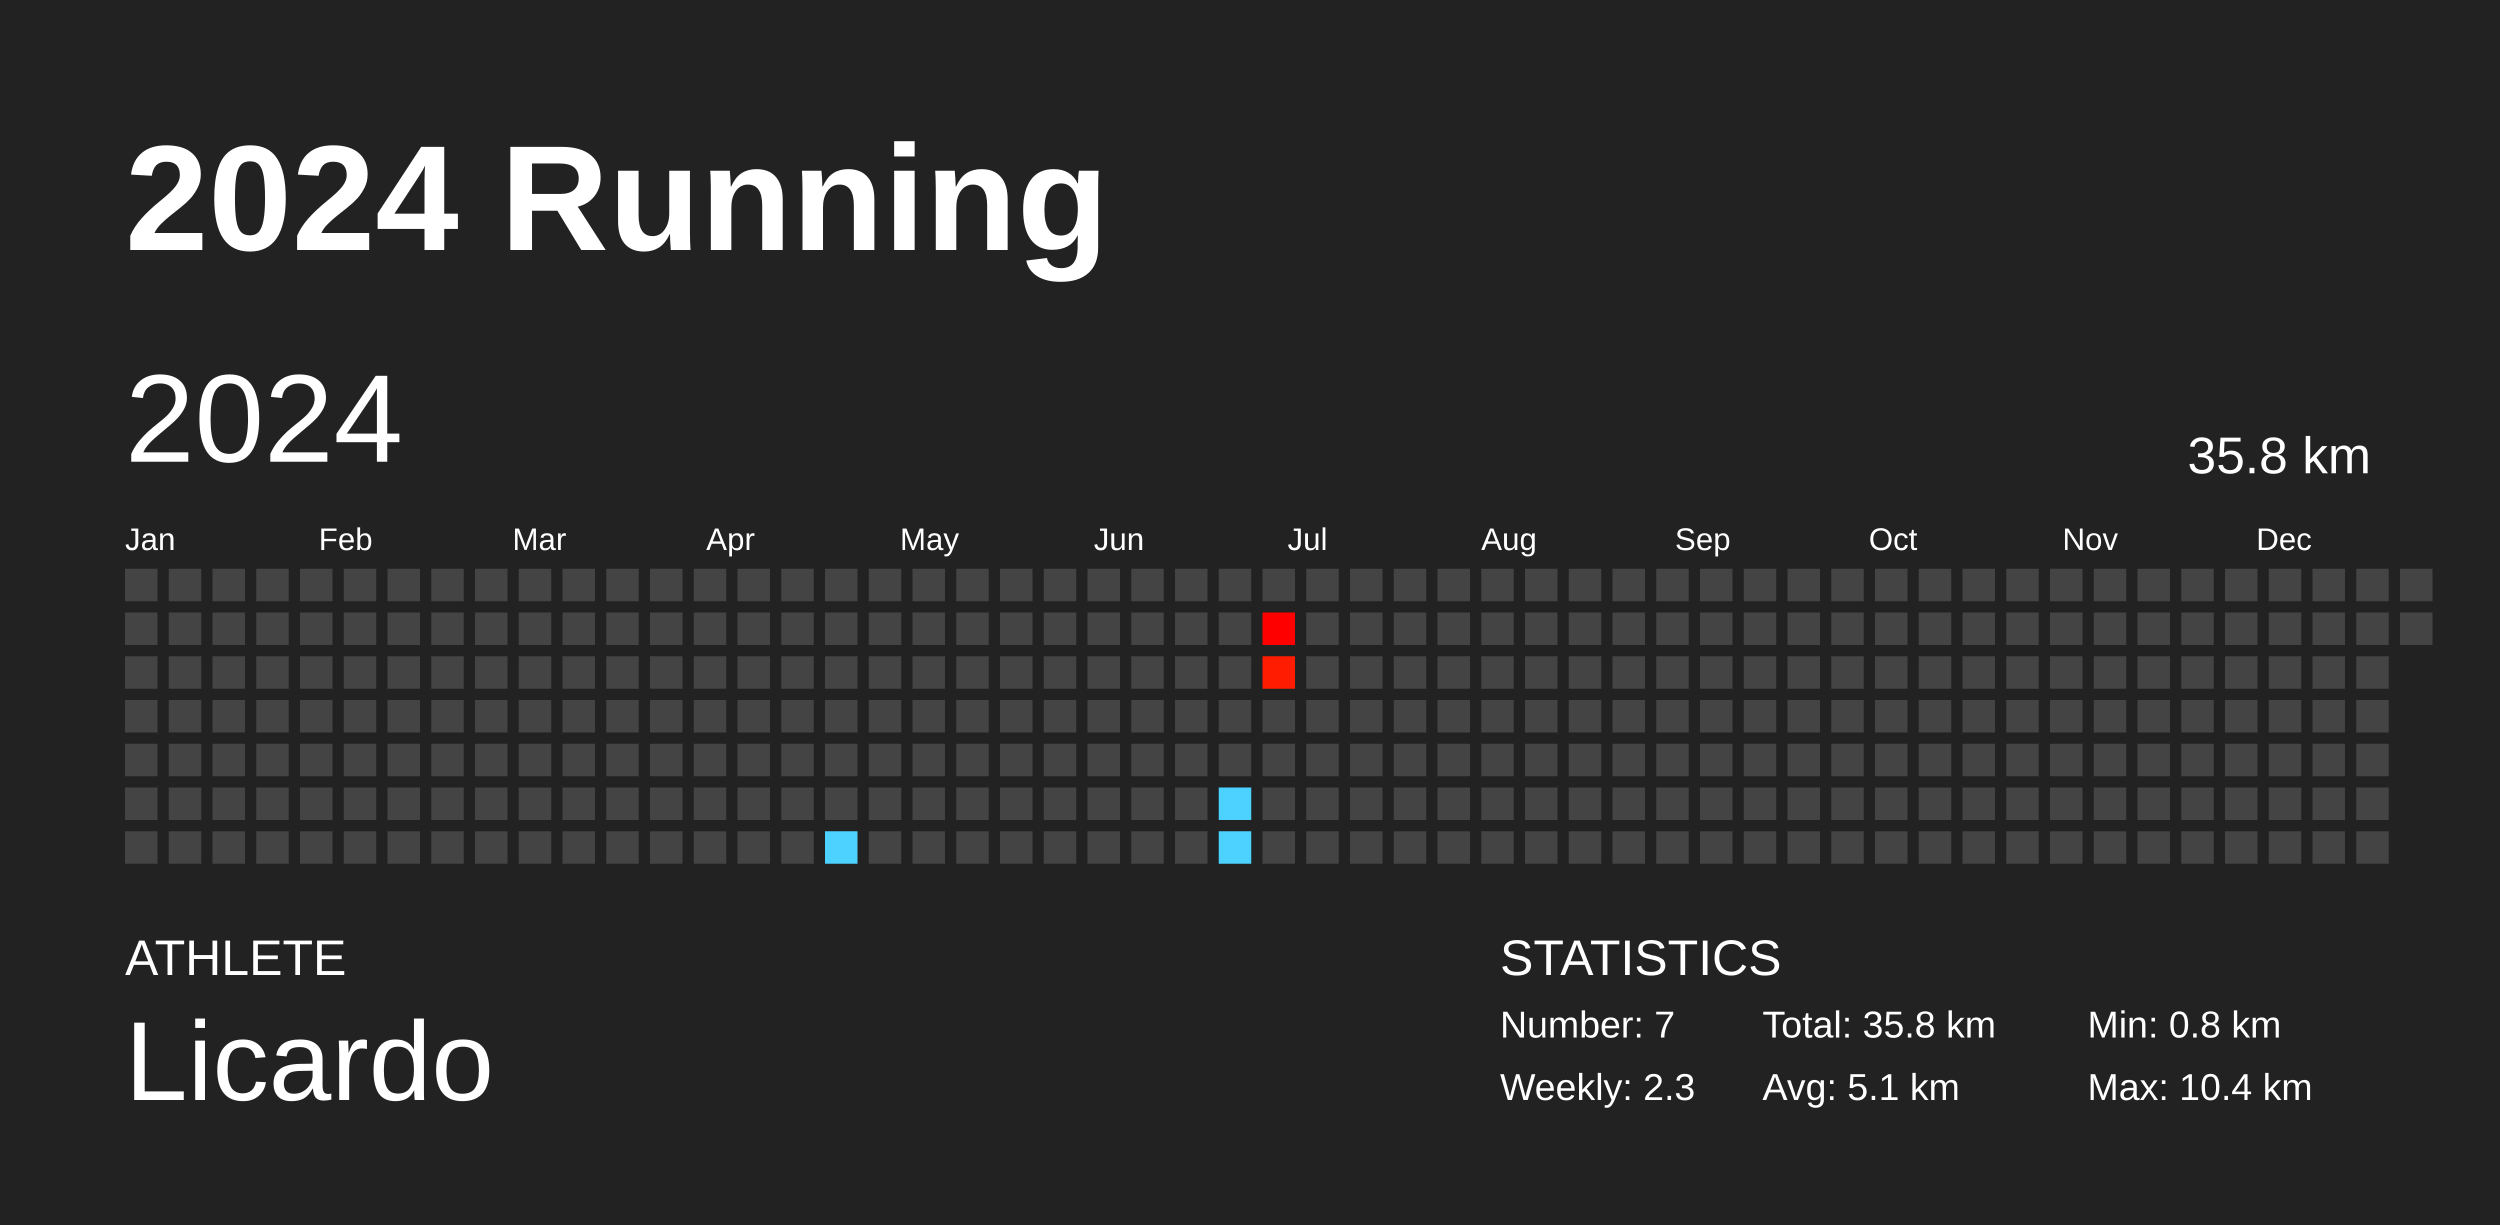
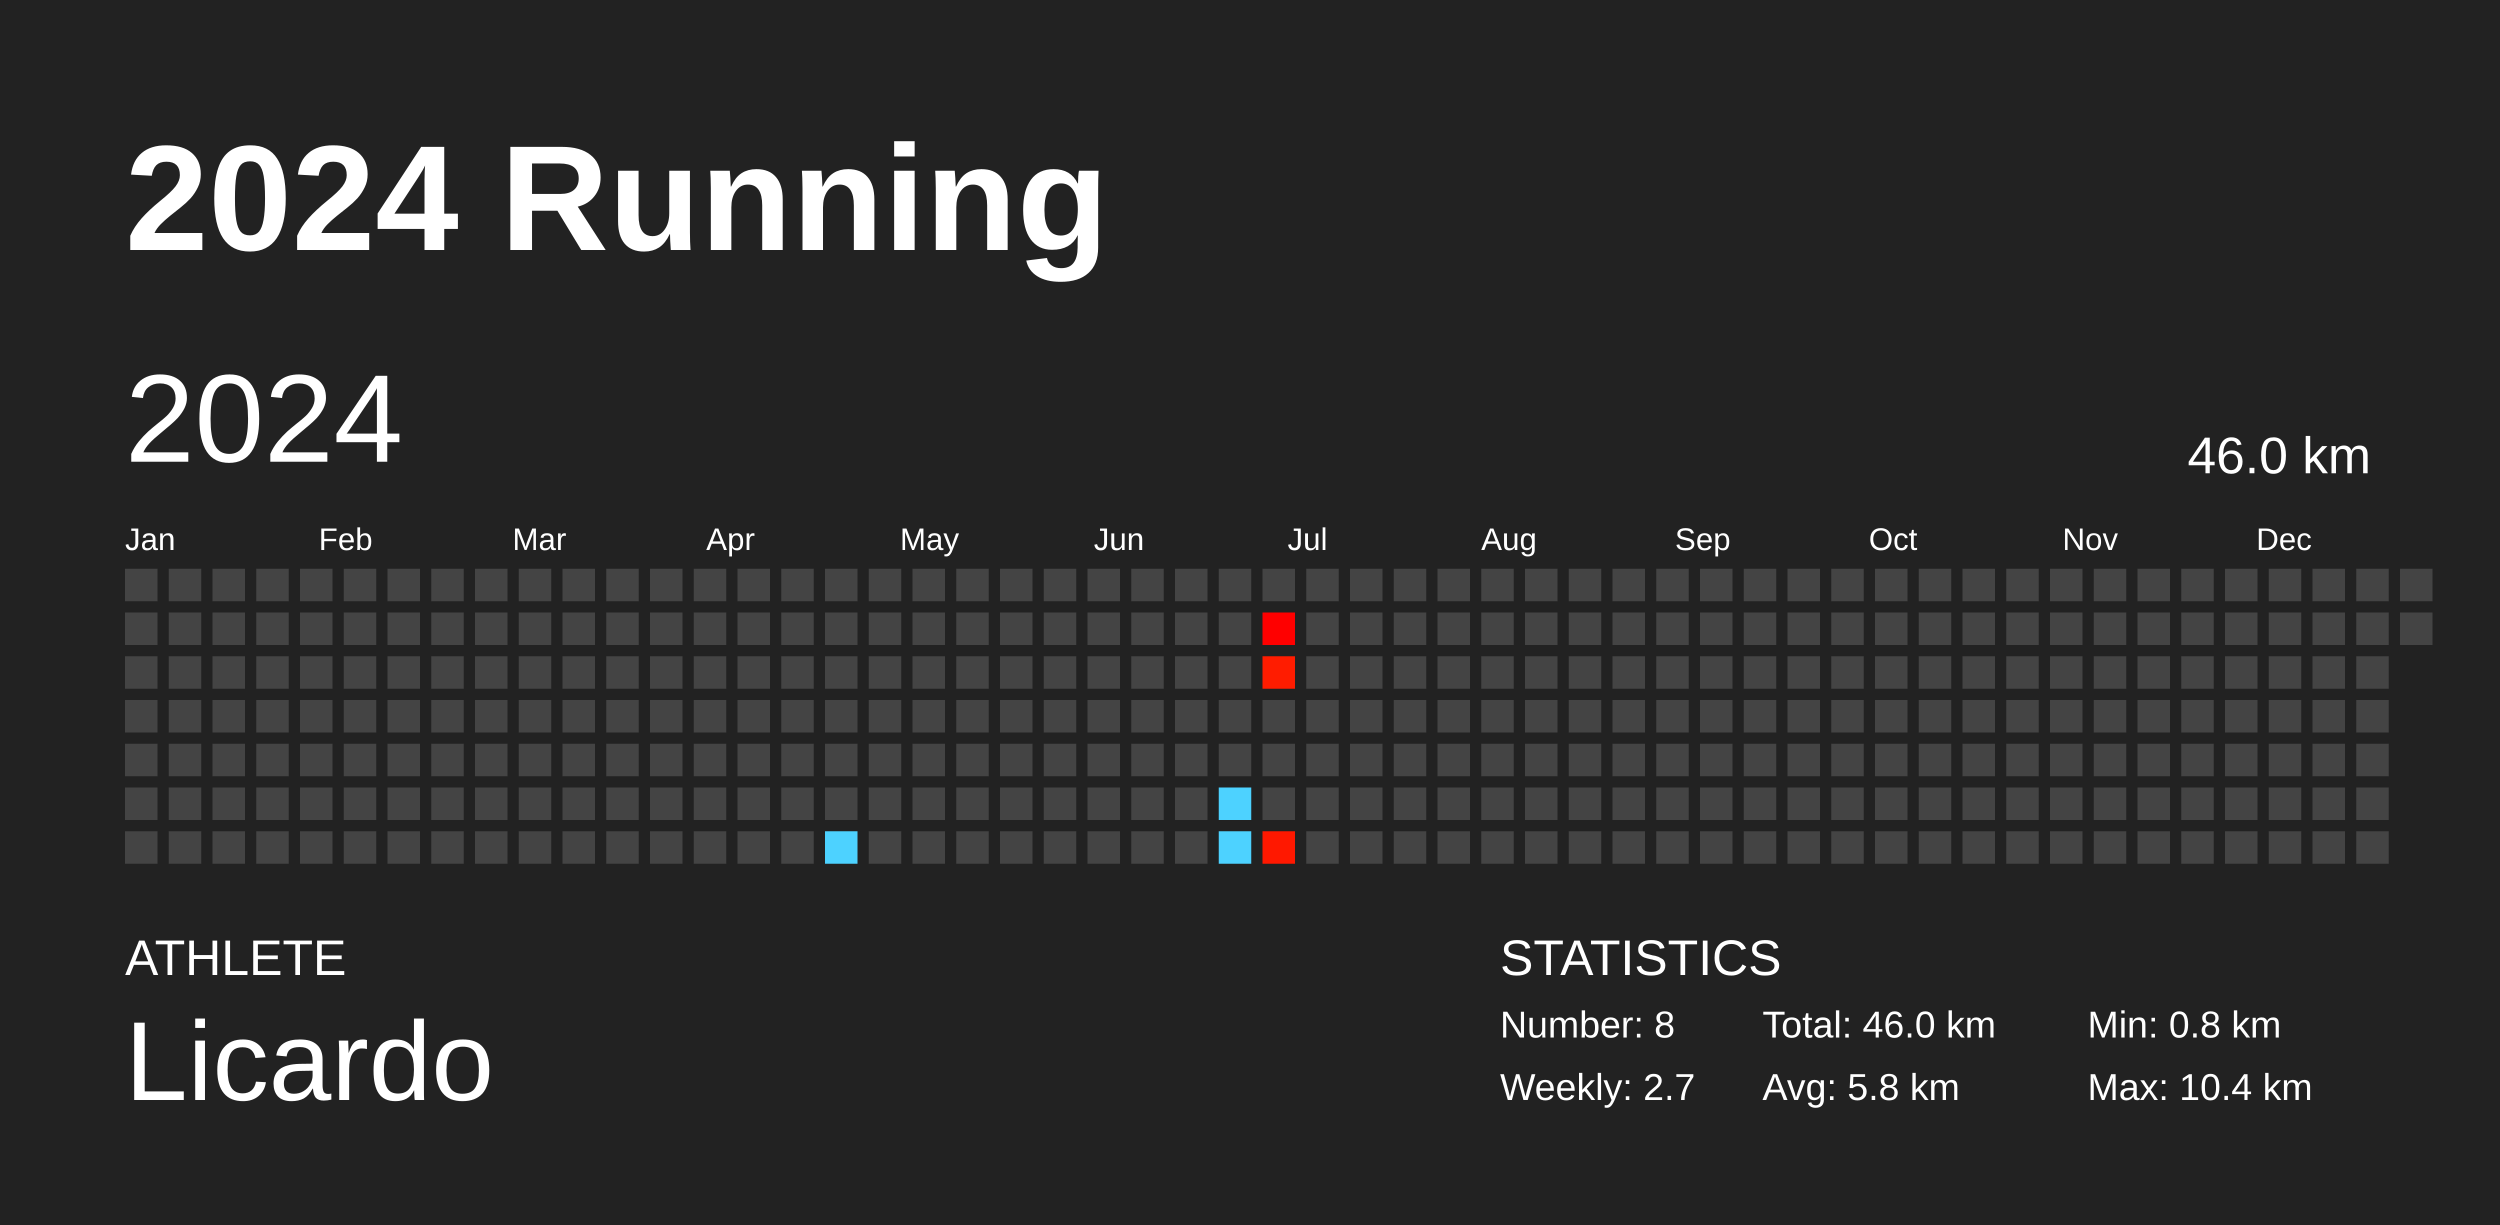
<svg xmlns="http://www.w3.org/2000/svg" baseProfile="full" height="98mm" version="1.1" viewBox="0,0,200,98" width="200mm">
  <defs />
  <rect fill="#222222" height="98" width="200" x="0" y="0" />
  <text fill="#FFFFFF" style="font-size:12px; font-family:Arial; font-weight:bold;" x="10" y="20">2024 Running</text>
  <text fill="#FFFFFF" style="font-size:4px; font-family:Arial" x="10" y="78">ATHLETE</text>
  <text fill="#FFFFFF" style="font-size:9px; font-family:Arial" x="10" y="88">Licardo</text>
  <text fill="#FFFFFF" style="font-size:4px; font-family:Arial" x="120" y="78">STATISTICS</text>
-   <text fill="#FFFFFF" style="font-size:3px; font-family:Arial" x="120" y="83">Number: 7</text>
-   <text fill="#FFFFFF" style="font-size:3px; font-family:Arial" x="120" y="88">Weekly: 2.3</text>
-   <text fill="#FFFFFF" style="font-size:3px; font-family:Arial" x="141" y="83">Total: 35.8 km</text>
-   <text fill="#FFFFFF" style="font-size:3px; font-family:Arial" x="141" y="88">Avg: 5.1 km</text>
+   <text fill="#FFFFFF" style="font-size:3px; font-family:Arial" x="120" y="83">Number: 8</text>
+   <text fill="#FFFFFF" style="font-size:3px; font-family:Arial" x="120" y="88">Weekly: 2.7</text>
+   <text fill="#FFFFFF" style="font-size:3px; font-family:Arial" x="141" y="83">Total: 46.0 km</text>
+   <text fill="#FFFFFF" style="font-size:3px; font-family:Arial" x="141" y="88">Avg: 5.8 km</text>
  <text fill="#FFFFFF" style="font-size:3px; font-family:Arial" x="167" y="83">Min: 0.8 km</text>
  <text fill="#FFFFFF" style="font-size:3px; font-family:Arial" x="167" y="88">Max: 10.4 km</text>
  <text dominant-baseline="hanging" fill="#FFFFFF" style="font-size:10.0px; font-family:Arial;" x="10" y="30">2024</text>
-   <text dominant-baseline="hanging" fill="#FFFFFF" style="font-size:4.125px; font-family:Arial;" x="175" y="35">35.8 km</text>
+   <text dominant-baseline="hanging" fill="#FFFFFF" style="font-size:4.125px; font-family:Arial;" x="175" y="35">46.0 km</text>
  <text fill="#FFFFFF" style="font-size:2.5px; font-family:Arial" x="10.0" y="44">Jan</text>
  <text fill="#FFFFFF" style="font-size:2.5px; font-family:Arial" x="25.5" y="44">Feb</text>
  <text fill="#FFFFFF" style="font-size:2.5px; font-family:Arial" x="41.0" y="44">Mar</text>
  <text fill="#FFFFFF" style="font-size:2.5px; font-family:Arial" x="56.5" y="44">Apr</text>
  <text fill="#FFFFFF" style="font-size:2.5px; font-family:Arial" x="72.0" y="44">May</text>
  <text fill="#FFFFFF" style="font-size:2.5px; font-family:Arial" x="87.5" y="44">Jun</text>
  <text fill="#FFFFFF" style="font-size:2.5px; font-family:Arial" x="103.0" y="44">Jul</text>
  <text fill="#FFFFFF" style="font-size:2.5px; font-family:Arial" x="118.5" y="44">Aug</text>
  <text fill="#FFFFFF" style="font-size:2.5px; font-family:Arial" x="134.0" y="44">Sep</text>
  <text fill="#FFFFFF" style="font-size:2.5px; font-family:Arial" x="149.5" y="44">Oct</text>
  <text fill="#FFFFFF" style="font-size:2.5px; font-family:Arial" x="165.0" y="44">Nov</text>
  <text fill="#FFFFFF" style="font-size:2.5px; font-family:Arial" x="180.5" y="44">Dec</text>
  <rect fill="#444444" height="2.6" width="2.6" x="10.0" y="45.5" />
  <rect fill="#444444" height="2.6" width="2.6" x="10.0" y="49.0" />
  <rect fill="#444444" height="2.6" width="2.6" x="10.0" y="52.5" />
  <rect fill="#444444" height="2.6" width="2.6" x="10.0" y="56.0" />
  <rect fill="#444444" height="2.6" width="2.6" x="10.0" y="59.5" />
  <rect fill="#444444" height="2.6" width="2.6" x="10.0" y="63.0" />
  <rect fill="#444444" height="2.6" width="2.6" x="10.0" y="66.5" />
  <rect fill="#444444" height="2.6" width="2.6" x="13.5" y="45.5" />
  <rect fill="#444444" height="2.6" width="2.6" x="13.5" y="49.0" />
  <rect fill="#444444" height="2.6" width="2.6" x="13.5" y="52.5" />
  <rect fill="#444444" height="2.6" width="2.6" x="13.5" y="56.0" />
  <rect fill="#444444" height="2.6" width="2.6" x="13.5" y="59.5" />
  <rect fill="#444444" height="2.6" width="2.6" x="13.5" y="63.0" />
  <rect fill="#444444" height="2.6" width="2.6" x="13.5" y="66.5" />
  <rect fill="#444444" height="2.6" width="2.6" x="17.0" y="45.5" />
  <rect fill="#444444" height="2.6" width="2.6" x="17.0" y="49.0" />
  <rect fill="#444444" height="2.6" width="2.6" x="17.0" y="52.5" />
  <rect fill="#444444" height="2.6" width="2.6" x="17.0" y="56.0" />
  <rect fill="#444444" height="2.6" width="2.6" x="17.0" y="59.5" />
  <rect fill="#444444" height="2.6" width="2.6" x="17.0" y="63.0" />
  <rect fill="#444444" height="2.6" width="2.6" x="17.0" y="66.5" />
  <rect fill="#444444" height="2.6" width="2.6" x="20.5" y="45.5" />
  <rect fill="#444444" height="2.6" width="2.6" x="20.5" y="49.0" />
  <rect fill="#444444" height="2.6" width="2.6" x="20.5" y="52.5" />
  <rect fill="#444444" height="2.6" width="2.6" x="20.5" y="56.0" />
  <rect fill="#444444" height="2.6" width="2.6" x="20.5" y="59.5" />
  <rect fill="#444444" height="2.6" width="2.6" x="20.5" y="63.0" />
  <rect fill="#444444" height="2.6" width="2.6" x="20.5" y="66.5" />
  <rect fill="#444444" height="2.6" width="2.6" x="24.0" y="45.5" />
  <rect fill="#444444" height="2.6" width="2.6" x="24.0" y="49.0" />
  <rect fill="#444444" height="2.6" width="2.6" x="24.0" y="52.5" />
  <rect fill="#444444" height="2.6" width="2.6" x="24.0" y="56.0" />
  <rect fill="#444444" height="2.6" width="2.6" x="24.0" y="59.5" />
  <rect fill="#444444" height="2.6" width="2.6" x="24.0" y="63.0" />
  <rect fill="#444444" height="2.6" width="2.6" x="24.0" y="66.5" />
  <rect fill="#444444" height="2.6" width="2.6" x="27.5" y="45.5" />
  <rect fill="#444444" height="2.6" width="2.6" x="27.5" y="49.0" />
  <rect fill="#444444" height="2.6" width="2.6" x="27.5" y="52.5" />
  <rect fill="#444444" height="2.6" width="2.6" x="27.5" y="56.0" />
  <rect fill="#444444" height="2.6" width="2.6" x="27.5" y="59.5" />
  <rect fill="#444444" height="2.6" width="2.6" x="27.5" y="63.0" />
  <rect fill="#444444" height="2.6" width="2.6" x="27.5" y="66.5" />
  <rect fill="#444444" height="2.6" width="2.6" x="31.0" y="45.5" />
  <rect fill="#444444" height="2.6" width="2.6" x="31.0" y="49.0" />
  <rect fill="#444444" height="2.6" width="2.6" x="31.0" y="52.5" />
  <rect fill="#444444" height="2.6" width="2.6" x="31.0" y="56.0" />
  <rect fill="#444444" height="2.6" width="2.6" x="31.0" y="59.5" />
  <rect fill="#444444" height="2.6" width="2.6" x="31.0" y="63.0" />
  <rect fill="#444444" height="2.6" width="2.6" x="31.0" y="66.5" />
  <rect fill="#444444" height="2.6" width="2.6" x="34.5" y="45.5" />
  <rect fill="#444444" height="2.6" width="2.6" x="34.5" y="49.0" />
  <rect fill="#444444" height="2.6" width="2.6" x="34.5" y="52.5" />
  <rect fill="#444444" height="2.6" width="2.6" x="34.5" y="56.0" />
  <rect fill="#444444" height="2.6" width="2.6" x="34.5" y="59.5" />
  <rect fill="#444444" height="2.6" width="2.6" x="34.5" y="63.0" />
  <rect fill="#444444" height="2.6" width="2.6" x="34.5" y="66.5" />
  <rect fill="#444444" height="2.6" width="2.6" x="38.0" y="45.5" />
  <rect fill="#444444" height="2.6" width="2.6" x="38.0" y="49.0" />
  <rect fill="#444444" height="2.6" width="2.6" x="38.0" y="52.5" />
  <rect fill="#444444" height="2.6" width="2.6" x="38.0" y="56.0" />
  <rect fill="#444444" height="2.6" width="2.6" x="38.0" y="59.5" />
  <rect fill="#444444" height="2.6" width="2.6" x="38.0" y="63.0" />
  <rect fill="#444444" height="2.6" width="2.6" x="38.0" y="66.5" />
  <rect fill="#444444" height="2.6" width="2.6" x="41.5" y="45.5" />
  <rect fill="#444444" height="2.6" width="2.6" x="41.5" y="49.0" />
  <rect fill="#444444" height="2.6" width="2.6" x="41.5" y="52.5" />
  <rect fill="#444444" height="2.6" width="2.6" x="41.5" y="56.0" />
  <rect fill="#444444" height="2.6" width="2.6" x="41.5" y="59.5" />
  <rect fill="#444444" height="2.6" width="2.6" x="41.5" y="63.0" />
  <rect fill="#444444" height="2.6" width="2.6" x="41.5" y="66.5" />
  <rect fill="#444444" height="2.6" width="2.6" x="45.0" y="45.5" />
  <rect fill="#444444" height="2.6" width="2.6" x="45.0" y="49.0" />
  <rect fill="#444444" height="2.6" width="2.6" x="45.0" y="52.5" />
  <rect fill="#444444" height="2.6" width="2.6" x="45.0" y="56.0" />
  <rect fill="#444444" height="2.6" width="2.6" x="45.0" y="59.5" />
  <rect fill="#444444" height="2.6" width="2.6" x="45.0" y="63.0" />
  <rect fill="#444444" height="2.6" width="2.6" x="45.0" y="66.5" />
  <rect fill="#444444" height="2.6" width="2.6" x="48.5" y="45.5" />
  <rect fill="#444444" height="2.6" width="2.6" x="48.5" y="49.0" />
  <rect fill="#444444" height="2.6" width="2.6" x="48.5" y="52.5" />
  <rect fill="#444444" height="2.6" width="2.6" x="48.5" y="56.0" />
  <rect fill="#444444" height="2.6" width="2.6" x="48.5" y="59.5" />
  <rect fill="#444444" height="2.6" width="2.6" x="48.5" y="63.0" />
  <rect fill="#444444" height="2.6" width="2.6" x="48.5" y="66.5" />
  <rect fill="#444444" height="2.6" width="2.6" x="52.0" y="45.5" />
  <rect fill="#444444" height="2.6" width="2.6" x="52.0" y="49.0" />
  <rect fill="#444444" height="2.6" width="2.6" x="52.0" y="52.5" />
  <rect fill="#444444" height="2.6" width="2.6" x="52.0" y="56.0" />
  <rect fill="#444444" height="2.6" width="2.6" x="52.0" y="59.5" />
  <rect fill="#444444" height="2.6" width="2.6" x="52.0" y="63.0" />
  <rect fill="#444444" height="2.6" width="2.6" x="52.0" y="66.5" />
  <rect fill="#444444" height="2.6" width="2.6" x="55.5" y="45.5" />
  <rect fill="#444444" height="2.6" width="2.6" x="55.5" y="49.0" />
  <rect fill="#444444" height="2.6" width="2.6" x="55.5" y="52.5" />
  <rect fill="#444444" height="2.6" width="2.6" x="55.5" y="56.0" />
  <rect fill="#444444" height="2.6" width="2.6" x="55.5" y="59.5" />
  <rect fill="#444444" height="2.6" width="2.6" x="55.5" y="63.0" />
  <rect fill="#444444" height="2.6" width="2.6" x="55.5" y="66.5" />
  <rect fill="#444444" height="2.6" width="2.6" x="59.0" y="45.5" />
  <rect fill="#444444" height="2.6" width="2.6" x="59.0" y="49.0" />
  <rect fill="#444444" height="2.6" width="2.6" x="59.0" y="52.5" />
  <rect fill="#444444" height="2.6" width="2.6" x="59.0" y="56.0" />
  <rect fill="#444444" height="2.6" width="2.6" x="59.0" y="59.5" />
  <rect fill="#444444" height="2.6" width="2.6" x="59.0" y="63.0" />
  <rect fill="#444444" height="2.6" width="2.6" x="59.0" y="66.5" />
  <rect fill="#444444" height="2.6" width="2.6" x="62.5" y="45.5" />
  <rect fill="#444444" height="2.6" width="2.6" x="62.5" y="49.0" />
  <rect fill="#444444" height="2.6" width="2.6" x="62.5" y="52.5" />
  <rect fill="#444444" height="2.6" width="2.6" x="62.5" y="56.0" />
  <rect fill="#444444" height="2.6" width="2.6" x="62.5" y="59.5" />
  <rect fill="#444444" height="2.6" width="2.6" x="62.5" y="63.0" />
  <rect fill="#444444" height="2.6" width="2.6" x="62.5" y="66.5" />
  <rect fill="#444444" height="2.6" width="2.6" x="66.0" y="45.5" />
  <rect fill="#444444" height="2.6" width="2.6" x="66.0" y="49.0" />
  <rect fill="#444444" height="2.6" width="2.6" x="66.0" y="52.5" />
  <rect fill="#444444" height="2.6" width="2.6" x="66.0" y="56.0" />
  <rect fill="#444444" height="2.6" width="2.6" x="66.0" y="59.5" />
  <rect fill="#444444" height="2.6" width="2.6" x="66.0" y="63.0" />
  <rect fill="#4dd2ff" height="2.6" width="2.6" x="66.0" y="66.5" />
  <rect fill="#444444" height="2.6" width="2.6" x="69.5" y="45.5" />
  <rect fill="#444444" height="2.6" width="2.6" x="69.5" y="49.0" />
  <rect fill="#444444" height="2.6" width="2.6" x="69.5" y="52.5" />
  <rect fill="#444444" height="2.6" width="2.6" x="69.5" y="56.0" />
  <rect fill="#444444" height="2.6" width="2.6" x="69.5" y="59.5" />
  <rect fill="#444444" height="2.6" width="2.6" x="69.5" y="63.0" />
  <rect fill="#444444" height="2.6" width="2.6" x="69.5" y="66.5" />
  <rect fill="#444444" height="2.6" width="2.6" x="73.0" y="45.5" />
  <rect fill="#444444" height="2.6" width="2.6" x="73.0" y="49.0" />
  <rect fill="#444444" height="2.6" width="2.6" x="73.0" y="52.5" />
  <rect fill="#444444" height="2.6" width="2.6" x="73.0" y="56.0" />
  <rect fill="#444444" height="2.6" width="2.6" x="73.0" y="59.5" />
  <rect fill="#444444" height="2.6" width="2.6" x="73.0" y="63.0" />
  <rect fill="#444444" height="2.6" width="2.6" x="73.0" y="66.5" />
  <rect fill="#444444" height="2.6" width="2.6" x="76.5" y="45.5" />
  <rect fill="#444444" height="2.6" width="2.6" x="76.5" y="49.0" />
  <rect fill="#444444" height="2.6" width="2.6" x="76.5" y="52.5" />
  <rect fill="#444444" height="2.6" width="2.6" x="76.5" y="56.0" />
  <rect fill="#444444" height="2.6" width="2.6" x="76.5" y="59.5" />
  <rect fill="#444444" height="2.6" width="2.6" x="76.5" y="63.0" />
  <rect fill="#444444" height="2.6" width="2.6" x="76.5" y="66.5" />
  <rect fill="#444444" height="2.6" width="2.6" x="80.0" y="45.5" />
  <rect fill="#444444" height="2.6" width="2.6" x="80.0" y="49.0" />
  <rect fill="#444444" height="2.6" width="2.6" x="80.0" y="52.5" />
  <rect fill="#444444" height="2.6" width="2.6" x="80.0" y="56.0" />
  <rect fill="#444444" height="2.6" width="2.6" x="80.0" y="59.5" />
  <rect fill="#444444" height="2.6" width="2.6" x="80.0" y="63.0" />
  <rect fill="#444444" height="2.6" width="2.6" x="80.0" y="66.5" />
  <rect fill="#444444" height="2.6" width="2.6" x="83.5" y="45.5" />
  <rect fill="#444444" height="2.6" width="2.6" x="83.5" y="49.0" />
  <rect fill="#444444" height="2.6" width="2.6" x="83.5" y="52.5" />
  <rect fill="#444444" height="2.6" width="2.6" x="83.5" y="56.0" />
  <rect fill="#444444" height="2.6" width="2.6" x="83.5" y="59.5" />
  <rect fill="#444444" height="2.6" width="2.6" x="83.5" y="63.0" />
  <rect fill="#444444" height="2.6" width="2.6" x="83.5" y="66.5" />
  <rect fill="#444444" height="2.6" width="2.6" x="87.0" y="45.5" />
  <rect fill="#444444" height="2.6" width="2.6" x="87.0" y="49.0" />
  <rect fill="#444444" height="2.6" width="2.6" x="87.0" y="52.5" />
  <rect fill="#444444" height="2.6" width="2.6" x="87.0" y="56.0" />
  <rect fill="#444444" height="2.6" width="2.6" x="87.0" y="59.5" />
  <rect fill="#444444" height="2.6" width="2.6" x="87.0" y="63.0" />
  <rect fill="#444444" height="2.6" width="2.6" x="87.0" y="66.5" />
  <rect fill="#444444" height="2.6" width="2.6" x="90.5" y="45.5" />
  <rect fill="#444444" height="2.6" width="2.6" x="90.5" y="49.0" />
  <rect fill="#444444" height="2.6" width="2.6" x="90.5" y="52.5" />
  <rect fill="#444444" height="2.6" width="2.6" x="90.5" y="56.0" />
  <rect fill="#444444" height="2.6" width="2.6" x="90.5" y="59.5" />
  <rect fill="#444444" height="2.6" width="2.6" x="90.5" y="63.0" />
  <rect fill="#444444" height="2.6" width="2.6" x="90.5" y="66.5" />
  <rect fill="#444444" height="2.6" width="2.6" x="94.0" y="45.5" />
  <rect fill="#444444" height="2.6" width="2.6" x="94.0" y="49.0" />
  <rect fill="#444444" height="2.6" width="2.6" x="94.0" y="52.5" />
  <rect fill="#444444" height="2.6" width="2.6" x="94.0" y="56.0" />
  <rect fill="#444444" height="2.6" width="2.6" x="94.0" y="59.5" />
  <rect fill="#444444" height="2.6" width="2.6" x="94.0" y="63.0" />
  <rect fill="#444444" height="2.6" width="2.6" x="94.0" y="66.5" />
  <rect fill="#444444" height="2.6" width="2.6" x="97.5" y="45.5" />
  <rect fill="#444444" height="2.6" width="2.6" x="97.5" y="49.0" />
  <rect fill="#444444" height="2.6" width="2.6" x="97.5" y="52.5" />
  <rect fill="#444444" height="2.6" width="2.6" x="97.5" y="56.0" />
  <rect fill="#444444" height="2.6" width="2.6" x="97.5" y="59.5" />
  <rect fill="#4dd2ff" height="2.6" width="2.6" x="97.5" y="63.0" />
  <rect fill="#4dd2ff" height="2.6" width="2.6" x="97.5" y="66.5" />
  <rect fill="#444444" height="2.6" width="2.6" x="101.0" y="45.5" />
  <rect fill="#ff0000" height="2.6" width="2.6" x="101.0" y="49.0" />
  <rect fill="#ff1c00" height="2.6" width="2.6" x="101.0" y="52.5" />
  <rect fill="#444444" height="2.6" width="2.6" x="101.0" y="56.0" />
  <rect fill="#444444" height="2.6" width="2.6" x="101.0" y="59.5" />
  <rect fill="#444444" height="2.6" width="2.6" x="101.0" y="63.0" />
-   <rect fill="#444444" height="2.6" width="2.6" x="101.0" y="66.5" />
+   <rect fill="#ff1800" height="2.6" width="2.6" x="101.0" y="66.5" />
  <rect fill="#444444" height="2.6" width="2.6" x="104.5" y="45.5" />
  <rect fill="#444444" height="2.6" width="2.6" x="104.5" y="49.0" />
  <rect fill="#444444" height="2.6" width="2.6" x="104.5" y="52.5" />
  <rect fill="#444444" height="2.6" width="2.6" x="104.5" y="56.0" />
  <rect fill="#444444" height="2.6" width="2.6" x="104.5" y="59.5" />
  <rect fill="#444444" height="2.6" width="2.6" x="104.5" y="63.0" />
  <rect fill="#444444" height="2.6" width="2.6" x="104.5" y="66.5" />
  <rect fill="#444444" height="2.6" width="2.6" x="108.0" y="45.5" />
  <rect fill="#444444" height="2.6" width="2.6" x="108.0" y="49.0" />
  <rect fill="#444444" height="2.6" width="2.6" x="108.0" y="52.5" />
  <rect fill="#444444" height="2.6" width="2.6" x="108.0" y="56.0" />
  <rect fill="#444444" height="2.6" width="2.6" x="108.0" y="59.5" />
  <rect fill="#444444" height="2.6" width="2.6" x="108.0" y="63.0" />
  <rect fill="#444444" height="2.6" width="2.6" x="108.0" y="66.5" />
  <rect fill="#444444" height="2.6" width="2.6" x="111.5" y="45.5" />
  <rect fill="#444444" height="2.6" width="2.6" x="111.5" y="49.0" />
  <rect fill="#444444" height="2.6" width="2.6" x="111.5" y="52.5" />
  <rect fill="#444444" height="2.6" width="2.6" x="111.5" y="56.0" />
  <rect fill="#444444" height="2.6" width="2.6" x="111.5" y="59.5" />
  <rect fill="#444444" height="2.6" width="2.6" x="111.5" y="63.0" />
  <rect fill="#444444" height="2.6" width="2.6" x="111.5" y="66.5" />
  <rect fill="#444444" height="2.6" width="2.6" x="115.0" y="45.5" />
  <rect fill="#444444" height="2.6" width="2.6" x="115.0" y="49.0" />
  <rect fill="#444444" height="2.6" width="2.6" x="115.0" y="52.5" />
  <rect fill="#444444" height="2.6" width="2.6" x="115.0" y="56.0" />
  <rect fill="#444444" height="2.6" width="2.6" x="115.0" y="59.5" />
  <rect fill="#444444" height="2.6" width="2.6" x="115.0" y="63.0" />
  <rect fill="#444444" height="2.6" width="2.6" x="115.0" y="66.5" />
  <rect fill="#444444" height="2.6" width="2.6" x="118.5" y="45.5" />
  <rect fill="#444444" height="2.6" width="2.6" x="118.5" y="49.0" />
  <rect fill="#444444" height="2.6" width="2.6" x="118.5" y="52.5" />
  <rect fill="#444444" height="2.6" width="2.6" x="118.5" y="56.0" />
  <rect fill="#444444" height="2.6" width="2.6" x="118.5" y="59.5" />
  <rect fill="#444444" height="2.6" width="2.6" x="118.5" y="63.0" />
  <rect fill="#444444" height="2.6" width="2.6" x="118.5" y="66.5" />
  <rect fill="#444444" height="2.6" width="2.6" x="122.0" y="45.5" />
  <rect fill="#444444" height="2.6" width="2.6" x="122.0" y="49.0" />
  <rect fill="#444444" height="2.6" width="2.6" x="122.0" y="52.5" />
  <rect fill="#444444" height="2.6" width="2.6" x="122.0" y="56.0" />
  <rect fill="#444444" height="2.6" width="2.6" x="122.0" y="59.5" />
  <rect fill="#444444" height="2.6" width="2.6" x="122.0" y="63.0" />
  <rect fill="#444444" height="2.6" width="2.6" x="122.0" y="66.5" />
  <rect fill="#444444" height="2.6" width="2.6" x="125.5" y="45.5" />
  <rect fill="#444444" height="2.6" width="2.6" x="125.5" y="49.0" />
  <rect fill="#444444" height="2.6" width="2.6" x="125.5" y="52.5" />
  <rect fill="#444444" height="2.6" width="2.6" x="125.5" y="56.0" />
  <rect fill="#444444" height="2.6" width="2.6" x="125.5" y="59.5" />
  <rect fill="#444444" height="2.6" width="2.6" x="125.5" y="63.0" />
  <rect fill="#444444" height="2.6" width="2.6" x="125.5" y="66.5" />
  <rect fill="#444444" height="2.6" width="2.6" x="129.0" y="45.5" />
  <rect fill="#444444" height="2.6" width="2.6" x="129.0" y="49.0" />
  <rect fill="#444444" height="2.6" width="2.6" x="129.0" y="52.5" />
  <rect fill="#444444" height="2.6" width="2.6" x="129.0" y="56.0" />
  <rect fill="#444444" height="2.6" width="2.6" x="129.0" y="59.5" />
  <rect fill="#444444" height="2.6" width="2.6" x="129.0" y="63.0" />
  <rect fill="#444444" height="2.6" width="2.6" x="129.0" y="66.5" />
  <rect fill="#444444" height="2.6" width="2.6" x="132.5" y="45.5" />
  <rect fill="#444444" height="2.6" width="2.6" x="132.5" y="49.0" />
  <rect fill="#444444" height="2.6" width="2.6" x="132.5" y="52.5" />
  <rect fill="#444444" height="2.6" width="2.6" x="132.5" y="56.0" />
  <rect fill="#444444" height="2.6" width="2.6" x="132.5" y="59.5" />
  <rect fill="#444444" height="2.6" width="2.6" x="132.5" y="63.0" />
  <rect fill="#444444" height="2.6" width="2.6" x="132.5" y="66.5" />
  <rect fill="#444444" height="2.6" width="2.6" x="136.0" y="45.5" />
  <rect fill="#444444" height="2.6" width="2.6" x="136.0" y="49.0" />
  <rect fill="#444444" height="2.6" width="2.6" x="136.0" y="52.5" />
  <rect fill="#444444" height="2.6" width="2.6" x="136.0" y="56.0" />
  <rect fill="#444444" height="2.6" width="2.6" x="136.0" y="59.5" />
  <rect fill="#444444" height="2.6" width="2.6" x="136.0" y="63.0" />
  <rect fill="#444444" height="2.6" width="2.6" x="136.0" y="66.5" />
  <rect fill="#444444" height="2.6" width="2.6" x="139.5" y="45.5" />
  <rect fill="#444444" height="2.6" width="2.6" x="139.5" y="49.0" />
  <rect fill="#444444" height="2.6" width="2.6" x="139.5" y="52.5" />
  <rect fill="#444444" height="2.6" width="2.6" x="139.5" y="56.0" />
  <rect fill="#444444" height="2.6" width="2.6" x="139.5" y="59.5" />
  <rect fill="#444444" height="2.6" width="2.6" x="139.5" y="63.0" />
  <rect fill="#444444" height="2.6" width="2.6" x="139.5" y="66.5" />
  <rect fill="#444444" height="2.6" width="2.6" x="143.0" y="45.5" />
  <rect fill="#444444" height="2.6" width="2.6" x="143.0" y="49.0" />
  <rect fill="#444444" height="2.6" width="2.6" x="143.0" y="52.5" />
  <rect fill="#444444" height="2.6" width="2.6" x="143.0" y="56.0" />
  <rect fill="#444444" height="2.6" width="2.6" x="143.0" y="59.5" />
  <rect fill="#444444" height="2.6" width="2.6" x="143.0" y="63.0" />
  <rect fill="#444444" height="2.6" width="2.6" x="143.0" y="66.5" />
  <rect fill="#444444" height="2.6" width="2.6" x="146.5" y="45.5" />
  <rect fill="#444444" height="2.6" width="2.6" x="146.5" y="49.0" />
  <rect fill="#444444" height="2.6" width="2.6" x="146.5" y="52.5" />
  <rect fill="#444444" height="2.6" width="2.6" x="146.5" y="56.0" />
  <rect fill="#444444" height="2.6" width="2.6" x="146.5" y="59.5" />
  <rect fill="#444444" height="2.6" width="2.6" x="146.5" y="63.0" />
  <rect fill="#444444" height="2.6" width="2.6" x="146.5" y="66.5" />
  <rect fill="#444444" height="2.6" width="2.6" x="150.0" y="45.5" />
  <rect fill="#444444" height="2.6" width="2.6" x="150.0" y="49.0" />
  <rect fill="#444444" height="2.6" width="2.6" x="150.0" y="52.5" />
  <rect fill="#444444" height="2.6" width="2.6" x="150.0" y="56.0" />
  <rect fill="#444444" height="2.6" width="2.6" x="150.0" y="59.5" />
  <rect fill="#444444" height="2.6" width="2.6" x="150.0" y="63.0" />
  <rect fill="#444444" height="2.6" width="2.6" x="150.0" y="66.5" />
  <rect fill="#444444" height="2.6" width="2.6" x="153.5" y="45.5" />
  <rect fill="#444444" height="2.6" width="2.6" x="153.5" y="49.0" />
  <rect fill="#444444" height="2.6" width="2.6" x="153.5" y="52.5" />
  <rect fill="#444444" height="2.6" width="2.6" x="153.5" y="56.0" />
  <rect fill="#444444" height="2.6" width="2.6" x="153.5" y="59.5" />
  <rect fill="#444444" height="2.6" width="2.6" x="153.5" y="63.0" />
  <rect fill="#444444" height="2.6" width="2.6" x="153.5" y="66.5" />
  <rect fill="#444444" height="2.6" width="2.6" x="157.0" y="45.5" />
  <rect fill="#444444" height="2.6" width="2.6" x="157.0" y="49.0" />
  <rect fill="#444444" height="2.6" width="2.6" x="157.0" y="52.5" />
  <rect fill="#444444" height="2.6" width="2.6" x="157.0" y="56.0" />
  <rect fill="#444444" height="2.6" width="2.6" x="157.0" y="59.5" />
  <rect fill="#444444" height="2.6" width="2.6" x="157.0" y="63.0" />
  <rect fill="#444444" height="2.6" width="2.6" x="157.0" y="66.5" />
  <rect fill="#444444" height="2.6" width="2.6" x="160.5" y="45.5" />
  <rect fill="#444444" height="2.6" width="2.6" x="160.5" y="49.0" />
  <rect fill="#444444" height="2.6" width="2.6" x="160.5" y="52.5" />
  <rect fill="#444444" height="2.6" width="2.6" x="160.5" y="56.0" />
  <rect fill="#444444" height="2.6" width="2.6" x="160.5" y="59.5" />
  <rect fill="#444444" height="2.6" width="2.6" x="160.5" y="63.0" />
  <rect fill="#444444" height="2.6" width="2.6" x="160.5" y="66.5" />
  <rect fill="#444444" height="2.6" width="2.6" x="164.0" y="45.5" />
  <rect fill="#444444" height="2.6" width="2.6" x="164.0" y="49.0" />
  <rect fill="#444444" height="2.6" width="2.6" x="164.0" y="52.5" />
  <rect fill="#444444" height="2.6" width="2.6" x="164.0" y="56.0" />
  <rect fill="#444444" height="2.6" width="2.6" x="164.0" y="59.5" />
  <rect fill="#444444" height="2.6" width="2.6" x="164.0" y="63.0" />
  <rect fill="#444444" height="2.6" width="2.6" x="164.0" y="66.5" />
  <rect fill="#444444" height="2.6" width="2.6" x="167.5" y="45.5" />
  <rect fill="#444444" height="2.6" width="2.6" x="167.5" y="49.0" />
  <rect fill="#444444" height="2.6" width="2.6" x="167.5" y="52.5" />
  <rect fill="#444444" height="2.6" width="2.6" x="167.5" y="56.0" />
  <rect fill="#444444" height="2.6" width="2.6" x="167.5" y="59.5" />
  <rect fill="#444444" height="2.6" width="2.6" x="167.5" y="63.0" />
  <rect fill="#444444" height="2.6" width="2.6" x="167.5" y="66.5" />
  <rect fill="#444444" height="2.6" width="2.6" x="171.0" y="45.5" />
  <rect fill="#444444" height="2.6" width="2.6" x="171.0" y="49.0" />
  <rect fill="#444444" height="2.6" width="2.6" x="171.0" y="52.5" />
  <rect fill="#444444" height="2.6" width="2.6" x="171.0" y="56.0" />
  <rect fill="#444444" height="2.6" width="2.6" x="171.0" y="59.5" />
  <rect fill="#444444" height="2.6" width="2.6" x="171.0" y="63.0" />
  <rect fill="#444444" height="2.6" width="2.6" x="171.0" y="66.5" />
  <rect fill="#444444" height="2.6" width="2.6" x="174.5" y="45.5" />
  <rect fill="#444444" height="2.6" width="2.6" x="174.5" y="49.0" />
  <rect fill="#444444" height="2.6" width="2.6" x="174.5" y="52.5" />
  <rect fill="#444444" height="2.6" width="2.6" x="174.5" y="56.0" />
  <rect fill="#444444" height="2.6" width="2.6" x="174.5" y="59.5" />
  <rect fill="#444444" height="2.6" width="2.6" x="174.5" y="63.0" />
  <rect fill="#444444" height="2.6" width="2.6" x="174.5" y="66.5" />
  <rect fill="#444444" height="2.6" width="2.6" x="178.0" y="45.5" />
  <rect fill="#444444" height="2.6" width="2.6" x="178.0" y="49.0" />
  <rect fill="#444444" height="2.6" width="2.6" x="178.0" y="52.5" />
  <rect fill="#444444" height="2.6" width="2.6" x="178.0" y="56.0" />
  <rect fill="#444444" height="2.6" width="2.6" x="178.0" y="59.5" />
  <rect fill="#444444" height="2.6" width="2.6" x="178.0" y="63.0" />
  <rect fill="#444444" height="2.6" width="2.6" x="178.0" y="66.5" />
  <rect fill="#444444" height="2.6" width="2.6" x="181.5" y="45.5" />
  <rect fill="#444444" height="2.6" width="2.6" x="181.5" y="49.0" />
  <rect fill="#444444" height="2.6" width="2.6" x="181.5" y="52.5" />
  <rect fill="#444444" height="2.6" width="2.6" x="181.5" y="56.0" />
  <rect fill="#444444" height="2.6" width="2.6" x="181.5" y="59.5" />
  <rect fill="#444444" height="2.6" width="2.6" x="181.5" y="63.0" />
  <rect fill="#444444" height="2.6" width="2.6" x="181.5" y="66.5" />
  <rect fill="#444444" height="2.6" width="2.6" x="185.0" y="45.5" />
  <rect fill="#444444" height="2.6" width="2.6" x="185.0" y="49.0" />
  <rect fill="#444444" height="2.6" width="2.6" x="185.0" y="52.5" />
  <rect fill="#444444" height="2.6" width="2.6" x="185.0" y="56.0" />
  <rect fill="#444444" height="2.6" width="2.6" x="185.0" y="59.5" />
  <rect fill="#444444" height="2.6" width="2.6" x="185.0" y="63.0" />
  <rect fill="#444444" height="2.6" width="2.6" x="185.0" y="66.5" />
  <rect fill="#444444" height="2.6" width="2.6" x="188.5" y="45.5" />
  <rect fill="#444444" height="2.6" width="2.6" x="188.5" y="49.0" />
  <rect fill="#444444" height="2.6" width="2.6" x="188.5" y="52.5" />
  <rect fill="#444444" height="2.6" width="2.6" x="188.5" y="56.0" />
  <rect fill="#444444" height="2.6" width="2.6" x="188.5" y="59.5" />
  <rect fill="#444444" height="2.6" width="2.6" x="188.5" y="63.0" />
  <rect fill="#444444" height="2.6" width="2.6" x="188.5" y="66.5" />
  <rect fill="#444444" height="2.6" width="2.6" x="192.0" y="45.5" />
  <rect fill="#444444" height="2.6" width="2.6" x="192.0" y="49.0" />
</svg>
